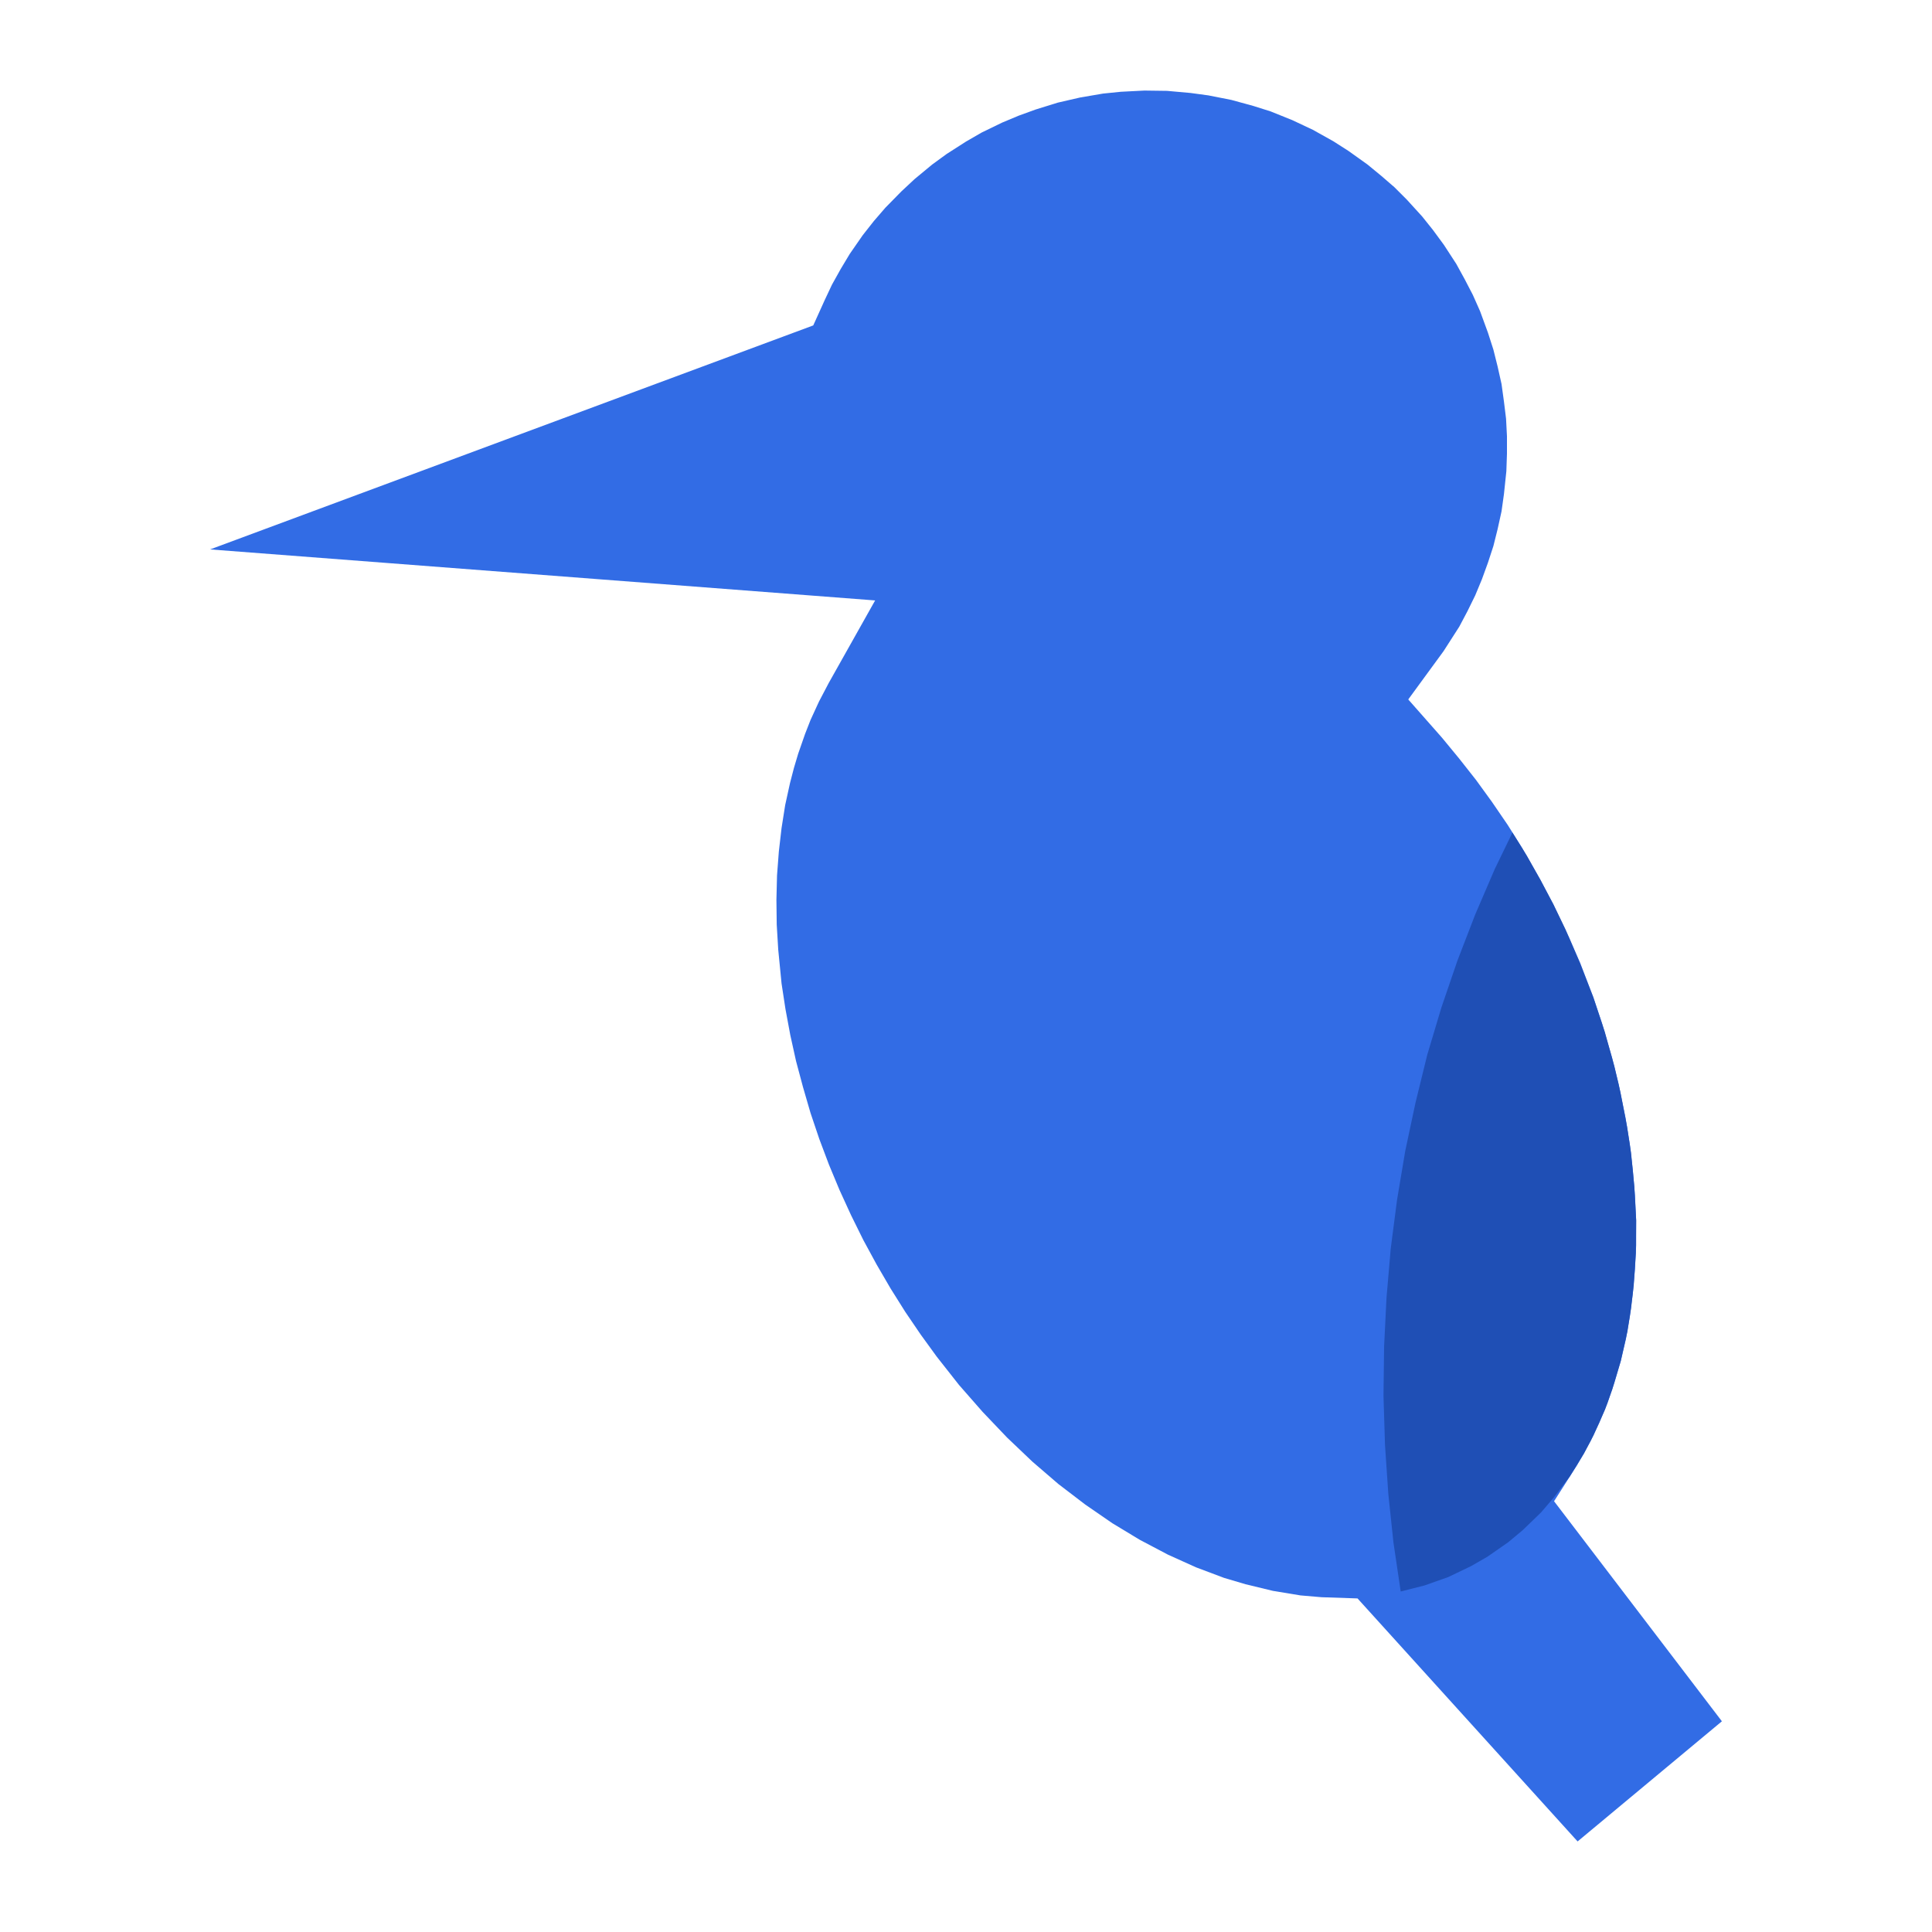
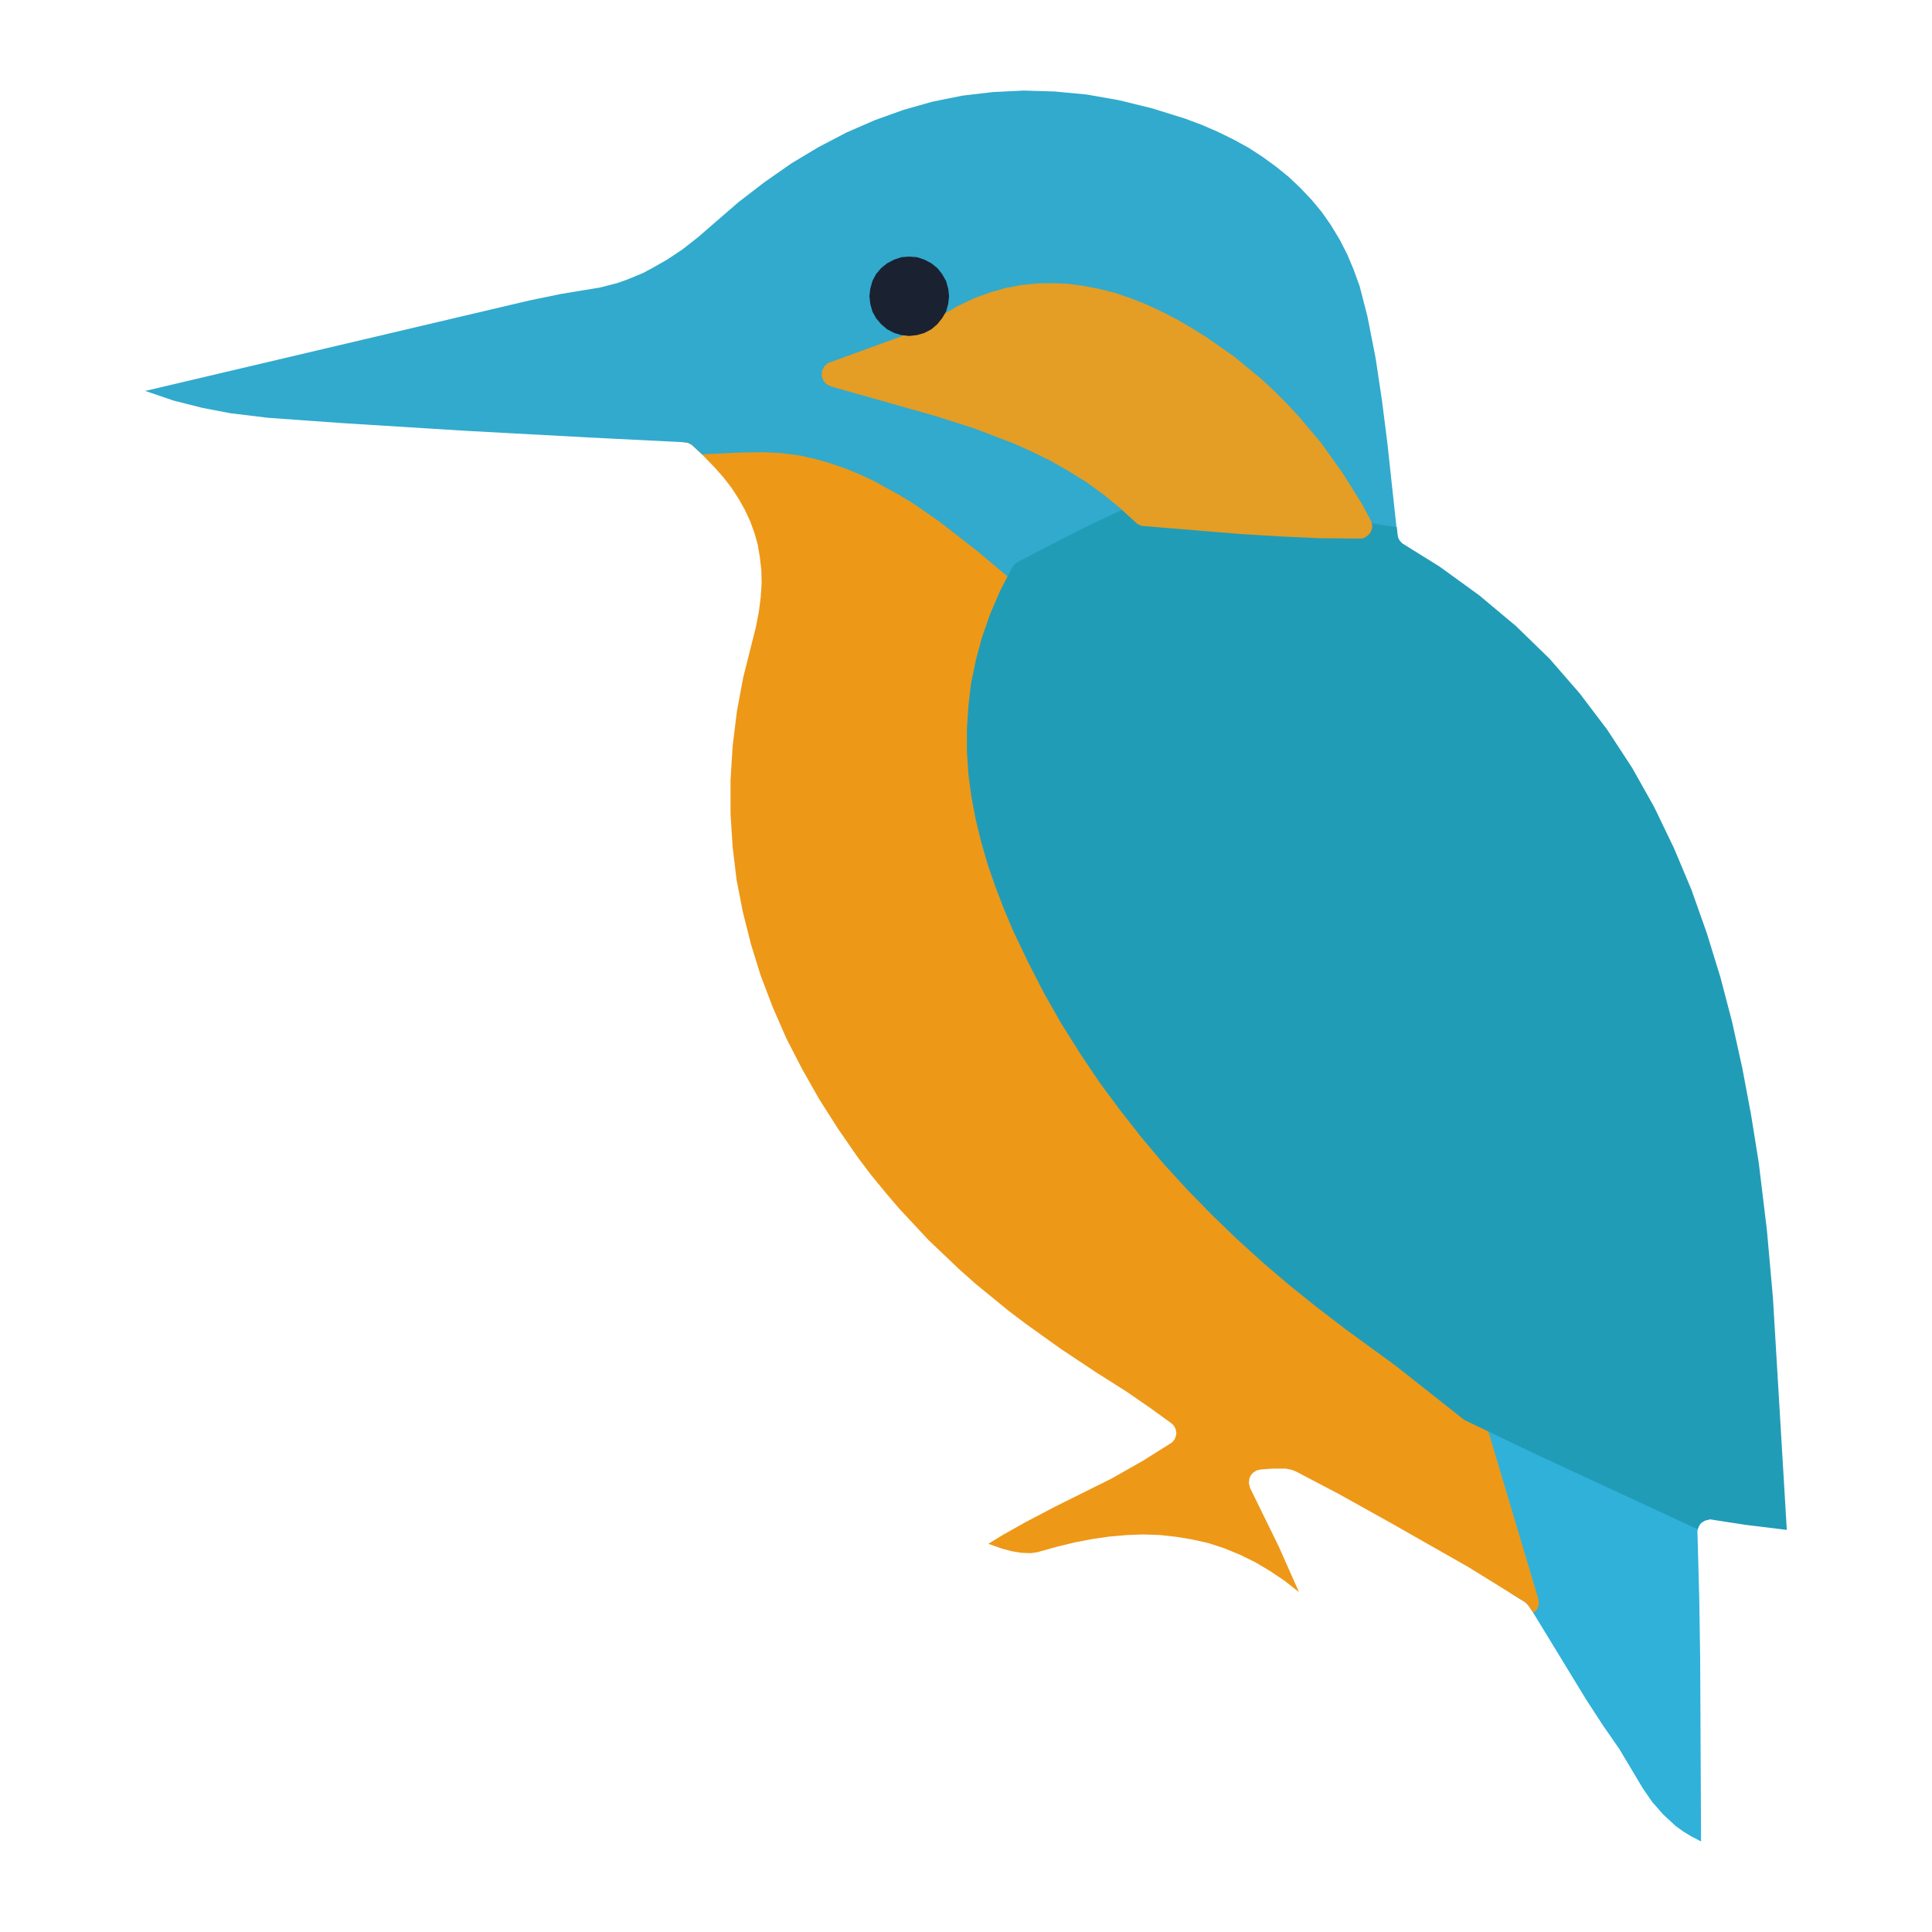
<svg xmlns="http://www.w3.org/2000/svg" viewBox="0 0 64 64">
-   <path fill="#326ce5" d="M6.96 18.20 L28.99 19.89 L27.45 22.63 L27.13 23.24 L26.85 23.85 L26.67 24.31 L26.44 24.97 L26.30 25.44 L26.17 25.94 L26.01 26.67 L25.89 27.43 L25.80 28.21 L25.74 29.00 L25.72 29.81 L25.73 30.63 L25.78 31.46 L25.89 32.58 L26.02 33.43 L26.18 34.29 L26.37 35.15 L26.60 36.01 L26.85 36.87 L27.14 37.73 L27.46 38.58 L27.81 39.42 L28.19 40.25 L28.60 41.08 L29.04 41.89 L29.50 42.68 L29.99 43.46 L30.50 44.21 L31.03 44.94 L31.77 45.88 L32.55 46.77 L33.36 47.62 L34.20 48.42 L35.06 49.16 L35.95 49.84 L36.85 50.46 L37.76 51.01 L38.69 51.50 L39.62 51.92 L40.55 52.27 L41.26 52.48 L42.17 52.70 L43.08 52.85 L43.78 52.91 L44.97 52.95 L52.26 61.00 L57.04 57.02 L51.48 49.73 L52.24 48.54 L52.46 48.16 L52.69 47.74 L52.98 47.13 L53.25 46.48 L53.48 45.80 L53.69 45.09 L53.86 44.36 L53.99 43.61 L54.09 42.84 L54.16 42.05 L54.20 41.25 L54.20 40.43 L54.16 39.60 L54.09 38.76 L53.99 37.91 L53.85 37.04 L53.62 35.91 L53.40 35.03 L53.07 33.90 L52.78 33.03 L52.35 31.91 L51.98 31.06 L51.46 29.97 L51.03 29.15 L50.43 28.10 L49.94 27.32 L49.42 26.56 L48.89 25.83 L48.33 25.12 L47.77 24.44 L46.65 23.17 L47.82 21.57 L48.34 20.76 L48.61 20.25 L48.87 19.72 L49.09 19.19 L49.29 18.64 L49.47 18.09 L49.61 17.53 L49.74 16.94 L49.82 16.37 L49.90 15.61 L49.92 15.03 L49.92 14.45 L49.89 13.87 L49.82 13.30 L49.74 12.72 L49.61 12.14 L49.47 11.58 L49.29 11.02 L49.03 10.31 L48.79 9.77 L48.52 9.25 L48.24 8.74 L47.83 8.11 L47.47 7.62 L47.11 7.17 L46.60 6.61 L46.19 6.20 L45.75 5.82 L45.30 5.45 L44.67 5.00 L44.17 4.68 L43.49 4.30 L42.81 3.98 L42.09 3.69 L41.52 3.51 L40.79 3.31 L40.03 3.16 L39.44 3.08 L38.66 3.01 L37.91 3.00 L37.13 3.04 L36.54 3.10 L35.78 3.23 L35.04 3.40 L34.30 3.63 L33.75 3.83 L33.20 4.06 L32.52 4.39 L32.00 4.69 L31.36 5.10 L30.88 5.45 L30.30 5.93 L29.86 6.34 L29.33 6.88 L28.95 7.32 L28.58 7.79 L28.15 8.41 L27.85 8.91 L27.56 9.43 L27.32 9.94 L26.94 10.78 Z" />
-   <path fill="#1f4fb5" d="M50.00 27.79 L49.52 28.78 L48.87 30.29 L48.28 31.82 L47.75 33.37 L47.28 34.94 L46.89 36.53 L46.55 38.13 L46.28 39.74 L46.07 41.36 L45.93 42.99 L45.85 44.61 L45.83 46.24 L45.88 47.87 L45.99 49.49 L46.16 51.10 L46.40 52.72 L47.19 52.52 L47.98 52.24 L48.73 51.88 L49.27 51.57 L49.96 51.09 L50.44 50.69 L51.05 50.10 L51.47 49.61 L52.00 48.91 L52.47 48.15 L52.79 47.54 L53.17 46.69 L53.41 46.02 L53.69 45.08 L53.91 44.11 L54.03 43.35 L54.12 42.57 L54.19 41.51 L54.20 40.42 L54.14 39.31 L54.03 38.18 L53.90 37.33 L53.68 36.19 L53.48 35.33 L53.16 34.18 L52.78 33.04 L52.34 31.91 L51.86 30.79 L51.46 29.96 L51.03 29.15 L50.58 28.35 L50.10 27.58 Z" />
+   <path fill="#2fb1da" d="M56.63 50.29 L56.61 50.17 L56.55 50.06 L56.50 50.00 L56.40 49.93 L54.98 49.23 L53.58 48.57 L52.20 47.94 L51.28 47.54 L49.91 46.99 L48.96 46.63 L48.84 46.62 L48.68 46.65 L48.54 46.75 L48.47 46.86 L48.44 46.97 L48.44 47.10 L48.66 47.94 L49.30 50.26 L50.03 52.77 L50.53 53.08 L50.62 53.17 L50.75 53.36 L52.55 56.31 L53.09 57.14 L53.65 57.95 L54.42 59.24 L54.73 59.69 L55.09 60.10 L55.51 60.49 L55.76 60.67 L56.04 60.84 L56.35 61.00 L56.32 54.92 L56.29 52.95 L56.23 50.73 L56.25 50.60 L56.34 50.46 L56.48 50.37 L56.63 50.33 Z" />
+   <path fill="#ee9818" d="M34.11 19.25 L34.13 19.13 L34.12 19.01 L34.08 18.90 L34.01 18.80 L32.82 17.68 L32.01 16.98 L31.59 16.65 L30.70 16.00 L29.79 15.44 L29.31 15.18 L28.82 14.95 L28.31 14.74 L27.78 14.56 L27.24 14.40 L26.68 14.27 L26.20 14.19 L25.50 14.15 L25.03 14.15 L24.34 14.19 L22.90 14.36 L22.82 14.37 L22.71 14.43 L22.62 14.52 L22.56 14.62 L22.56 14.64 L22.79 14.67 L22.93 14.75 L23.31 15.11 L23.66 15.47 L23.97 15.82 L24.24 16.17 L24.46 16.51 L24.67 16.88 L24.86 17.29 L25.00 17.68 L25.10 18.04 L25.17 18.45 L25.22 18.88 L25.23 19.32 L25.20 19.78 L25.14 20.25 L25.04 20.77 L24.62 22.44 L24.41 23.57 L24.27 24.71 L24.20 25.84 L24.20 26.96 L24.27 28.06 L24.40 29.15 L24.61 30.22 L24.88 31.29 L25.20 32.32 L25.60 33.37 L26.05 34.40 L26.57 35.41 L27.13 36.40 L27.76 37.39 L28.43 38.36 L28.87 38.94 L29.33 39.50 L29.79 40.04 L30.76 41.08 L31.79 42.06 L32.32 42.53 L33.42 43.43 L33.99 43.86 L35.15 44.69 L36.34 45.48 L37.32 46.10 L38.13 46.66 L38.82 47.16 L38.90 47.25 L38.95 47.36 L38.97 47.49 L38.94 47.61 L38.91 47.68 L38.83 47.78 L37.86 48.39 L36.82 48.98 L34.95 49.91 L33.96 50.43 L33.23 50.84 L32.74 51.14 L33.19 51.30 L33.53 51.39 L33.85 51.44 L34.15 51.45 L34.36 51.42 L35.04 51.23 L35.62 51.09 L36.20 50.98 L36.76 50.90 L37.33 50.85 L37.88 50.83 L38.43 50.85 L38.97 50.91 L39.51 51.00 L40.04 51.12 L40.56 51.29 L41.07 51.50 L41.58 51.75 L42.07 52.04 L42.56 52.37 L43.03 52.74 L42.37 51.25 L41.41 49.29 L41.37 49.13 L41.39 48.97 L41.44 48.86 L41.53 48.77 L41.63 48.71 L41.75 48.68 L42.14 48.65 L42.59 48.65 L42.79 48.69 L42.94 48.75 L44.35 49.49 L46.09 50.46 L48.64 51.91 L50.53 53.08 L50.62 53.17 L50.80 53.43 L50.91 53.32 L50.96 53.21 L50.98 53.09 L50.96 52.97 L49.37 47.64 L49.12 46.79 L49.06 46.68 L48.62 46.23 L48.04 45.68 L47.11 44.87 L46.55 44.43 L45.06 43.35 L44.15 42.66 L43.26 41.94 L42.39 41.20 L41.56 40.44 L40.74 39.66 L39.96 38.86 L39.21 38.03 L38.48 37.18 L37.79 36.30 L37.12 35.40 L36.49 34.47 L35.90 33.51 L35.33 32.52 L34.81 31.50 L34.31 30.46 L34.02 29.76 L33.75 29.07 L33.51 28.37 L33.30 27.67 L33.13 26.98 L33.00 26.28 L32.90 25.58 L32.85 24.89 L32.83 24.19 L32.86 23.49 L32.94 22.79 L33.06 22.10 L33.24 21.40 L33.46 20.70 L33.75 20.00 Z" />
+   <path fill="#31aacd" d="M29.08 12.32 L30.95 11.60 L31.05 11.53 L31.10 11.46 L31.14 11.39 L31.17 11.28 L31.27 11.25 L31.75 10.95 L32.19 10.73 L32.63 10.54 L33.07 10.40 L33.51 10.29 L33.96 10.22 L34.41 10.18 L34.86 10.18 L35.32 10.22 L35.78 10.28 L36.24 10.38 L36.70 10.50 L37.16 10.66 L37.62 10.84 L38.08 11.05 L39.02 11.56 L39.94 12.16 L40.38 12.48 L41.23 13.18 L42.03 13.94 L42.42 14.35 L43.15 15.22 L43.84 16.15 L44.48 17.16 L44.80 17.69 L44.91 17.82 L45.10 17.95 L45.29 18.05 L45.49 18.12 L45.69 18.17 L45.87 18.18 L46.07 18.16 L46.27 18.11 L46.47 18.02 L46.35 17.89 L46.29 17.74 L45.96 14.69 L45.78 13.27 L45.57 11.87 L45.30 10.49 L45.04 9.48 L44.84 8.93 L44.63 8.43 L44.38 7.94 L44.09 7.46 L43.79 7.03 L43.45 6.62 L43.08 6.23 L42.69 5.86 L42.27 5.52 L41.83 5.20 L41.37 4.90 L40.88 4.63 L40.35 4.37 L39.82 4.14 L39.26 3.93 L38.17 3.59 L37.07 3.32 L35.99 3.13 L34.93 3.03 L33.91 3.00 L32.89 3.05 L31.87 3.17 L30.88 3.37 L29.93 3.64 L28.98 3.98 L28.04 4.39 L27.12 4.87 L26.22 5.41 L25.33 6.03 L24.46 6.70 L23.12 7.86 L22.61 8.26 L22.10 8.60 L21.59 8.89 L21.31 9.04 L20.78 9.26 L20.47 9.37 L19.90 9.52 L18.57 9.74 L17.55 9.95 L4.81 12.95 L5.75 13.27 L6.70 13.51 L7.64 13.69 L8.88 13.84 L11.40 14.02 L15.41 14.27 L19.47 14.49 L22.67 14.65 L22.79 14.67 L22.90 14.72 L23.26 15.05 L24.59 14.99 L25.27 14.98 L25.90 15.01 L26.51 15.09 L27.02 15.21 L27.52 15.35 L28.00 15.52 L28.47 15.71 L28.94 15.93 L29.83 16.42 L30.27 16.69 L31.12 17.28 L32.38 18.26 L33.63 19.31 L33.74 19.37 L33.86 19.41 L33.98 19.40 L34.10 19.36 L37.90 17.38 L38.00 17.31 L38.07 17.21 L38.12 17.10 L38.12 17.01 L38.12 16.93 L38.07 16.81 L38.00 16.71 L37.46 16.18 L36.92 15.72 L36.34 15.28 L35.74 14.89 L35.10 14.52 L34.47 14.20 L33.85 13.91 L33.20 13.65 L32.53 13.40 L31.18 12.97 L29.00 12.35 Z M30.68 10.74 L30.21 10.68 L29.80 10.55 L29.49 10.38 L29.35 10.25 L29.26 10.11 L29.20 9.94 L29.19 9.85 L29.21 9.62 L29.25 9.46 L29.33 9.34 L29.43 9.23 L29.56 9.13 L29.76 9.00 L29.89 8.94 L30.03 8.91 L30.17 8.90 L30.41 8.94 L30.50 8.97 L30.64 9.05 L30.80 9.24 L30.88 9.42 L30.93 9.66 L30.94 10.09 L30.87 10.30 L30.69 10.74 Z" />
+   <path fill="#219cb7" d="M46.23 17.46 L45.72 17.38 L45.17 17.28 L43.82 17.14 L40.71 16.84 L37.88 16.60 L37.76 16.63 L37.23 16.86 L35.96 17.46 L34.22 18.35 L33.71 18.62 L33.61 18.69 L33.53 18.80 L33.13 19.57 L32.80 20.34 L32.53 21.11 L32.33 21.85 L32.17 22.62 L32.08 23.38 L32.03 24.14 L32.03 24.89 L32.08 25.65 L32.18 26.40 L32.32 27.14 L32.50 27.88 L32.71 28.61 L32.96 29.34 L33.24 30.07 L33.55 30.81 L34.06 31.88 L34.59 32.91 L35.17 33.93 L35.80 34.93 L36.44 35.88 L37.13 36.81 L37.83 37.70 L38.57 38.58 L39.35 39.43 L40.15 40.25 L40.98 41.05 L41.84 41.83 L42.72 42.58 L43.63 43.31 L44.57 44.03 L46.23 45.24 L48.51 47.04 L50.91 48.19 L56.24 50.66 L56.29 50.53 L56.37 50.43 L56.48 50.37 L56.64 50.33 L57.80 50.51 L59.19 50.68 L58.73 42.98 L58.53 40.74 L58.26 38.51 L58.01 36.95 L57.72 35.40 L57.38 33.86 L56.99 32.37 L56.54 30.91 L56.03 29.47 L55.45 28.09 L54.80 26.74 L54.07 25.44 L53.24 24.17 L52.33 22.97 L51.33 21.82 L50.22 20.74 L49.00 19.72 L47.69 18.77 L46.42 17.98 L46.37 17.92 L46.31 17.82 L46.27 17.46 Z" />
+   <path fill="#e49d25" d="M30.74 10.76 L30.57 10.86 L29.97 11.10 L27.42 12.03 L27.30 12.14 L27.23 12.29 L27.22 12.45 L27.27 12.60 L27.37 12.72 L27.52 12.80 L30.95 13.77 L32.27 14.19 L33.55 14.68 L34.18 14.96 L34.79 15.26 L35.39 15.60 L35.97 15.96 L36.54 16.37 L37.09 16.82 L37.67 17.35 L37.81 17.42 L41.08 17.69 L42.41 17.77 L43.73 17.83 L45.08 17.84 L45.16 17.83 L45.27 17.77 L45.36 17.69 L45.41 17.62 L45.45 17.50 L45.46 17.42 L45.42 17.26 L45.11 16.68 L44.47 15.66 L43.77 14.68 L43.02 13.79 L42.62 13.36 L42.21 12.95 L41.78 12.55 L40.88 11.81 L39.95 11.16 L39.45 10.85 L38.95 10.56 L38.44 10.30 L37.94 10.07 L37.43 9.87 L36.93 9.70 L36.41 9.57 L35.89 9.47 L35.37 9.40 L34.88 9.38 L34.36 9.39 L33.84 9.44 L33.31 9.54 L32.79 9.69 L32.27 9.88 L31.72 10.14 L31.22 10.43 Z" />
+   <path fill="#1a2131" d="M31.44 9.81 L31.41 9.56 L31.34 9.31 L31.21 9.08 L31.05 8.88 L30.85 8.72 L30.62 8.60 L30.38 8.52 L30.12 8.50 L29.86 8.52 L29.62 8.60 L29.39 8.72 L29.19 8.88 L29.02 9.08 L28.90 9.31 L28.83 9.56 L28.80 9.81 L28.83 10.07 L28.90 10.32 L29.02 10.54 L29.19 10.74 L29.39 10.91 L29.62 11.03 L29.86 11.10 L30.12 11.13 L30.38 11.10 L30.62 11.03 L30.85 10.91 L31.05 10.74 L31.21 10.54 L31.34 10.32 L31.41 10.07 Z" />
</svg>
